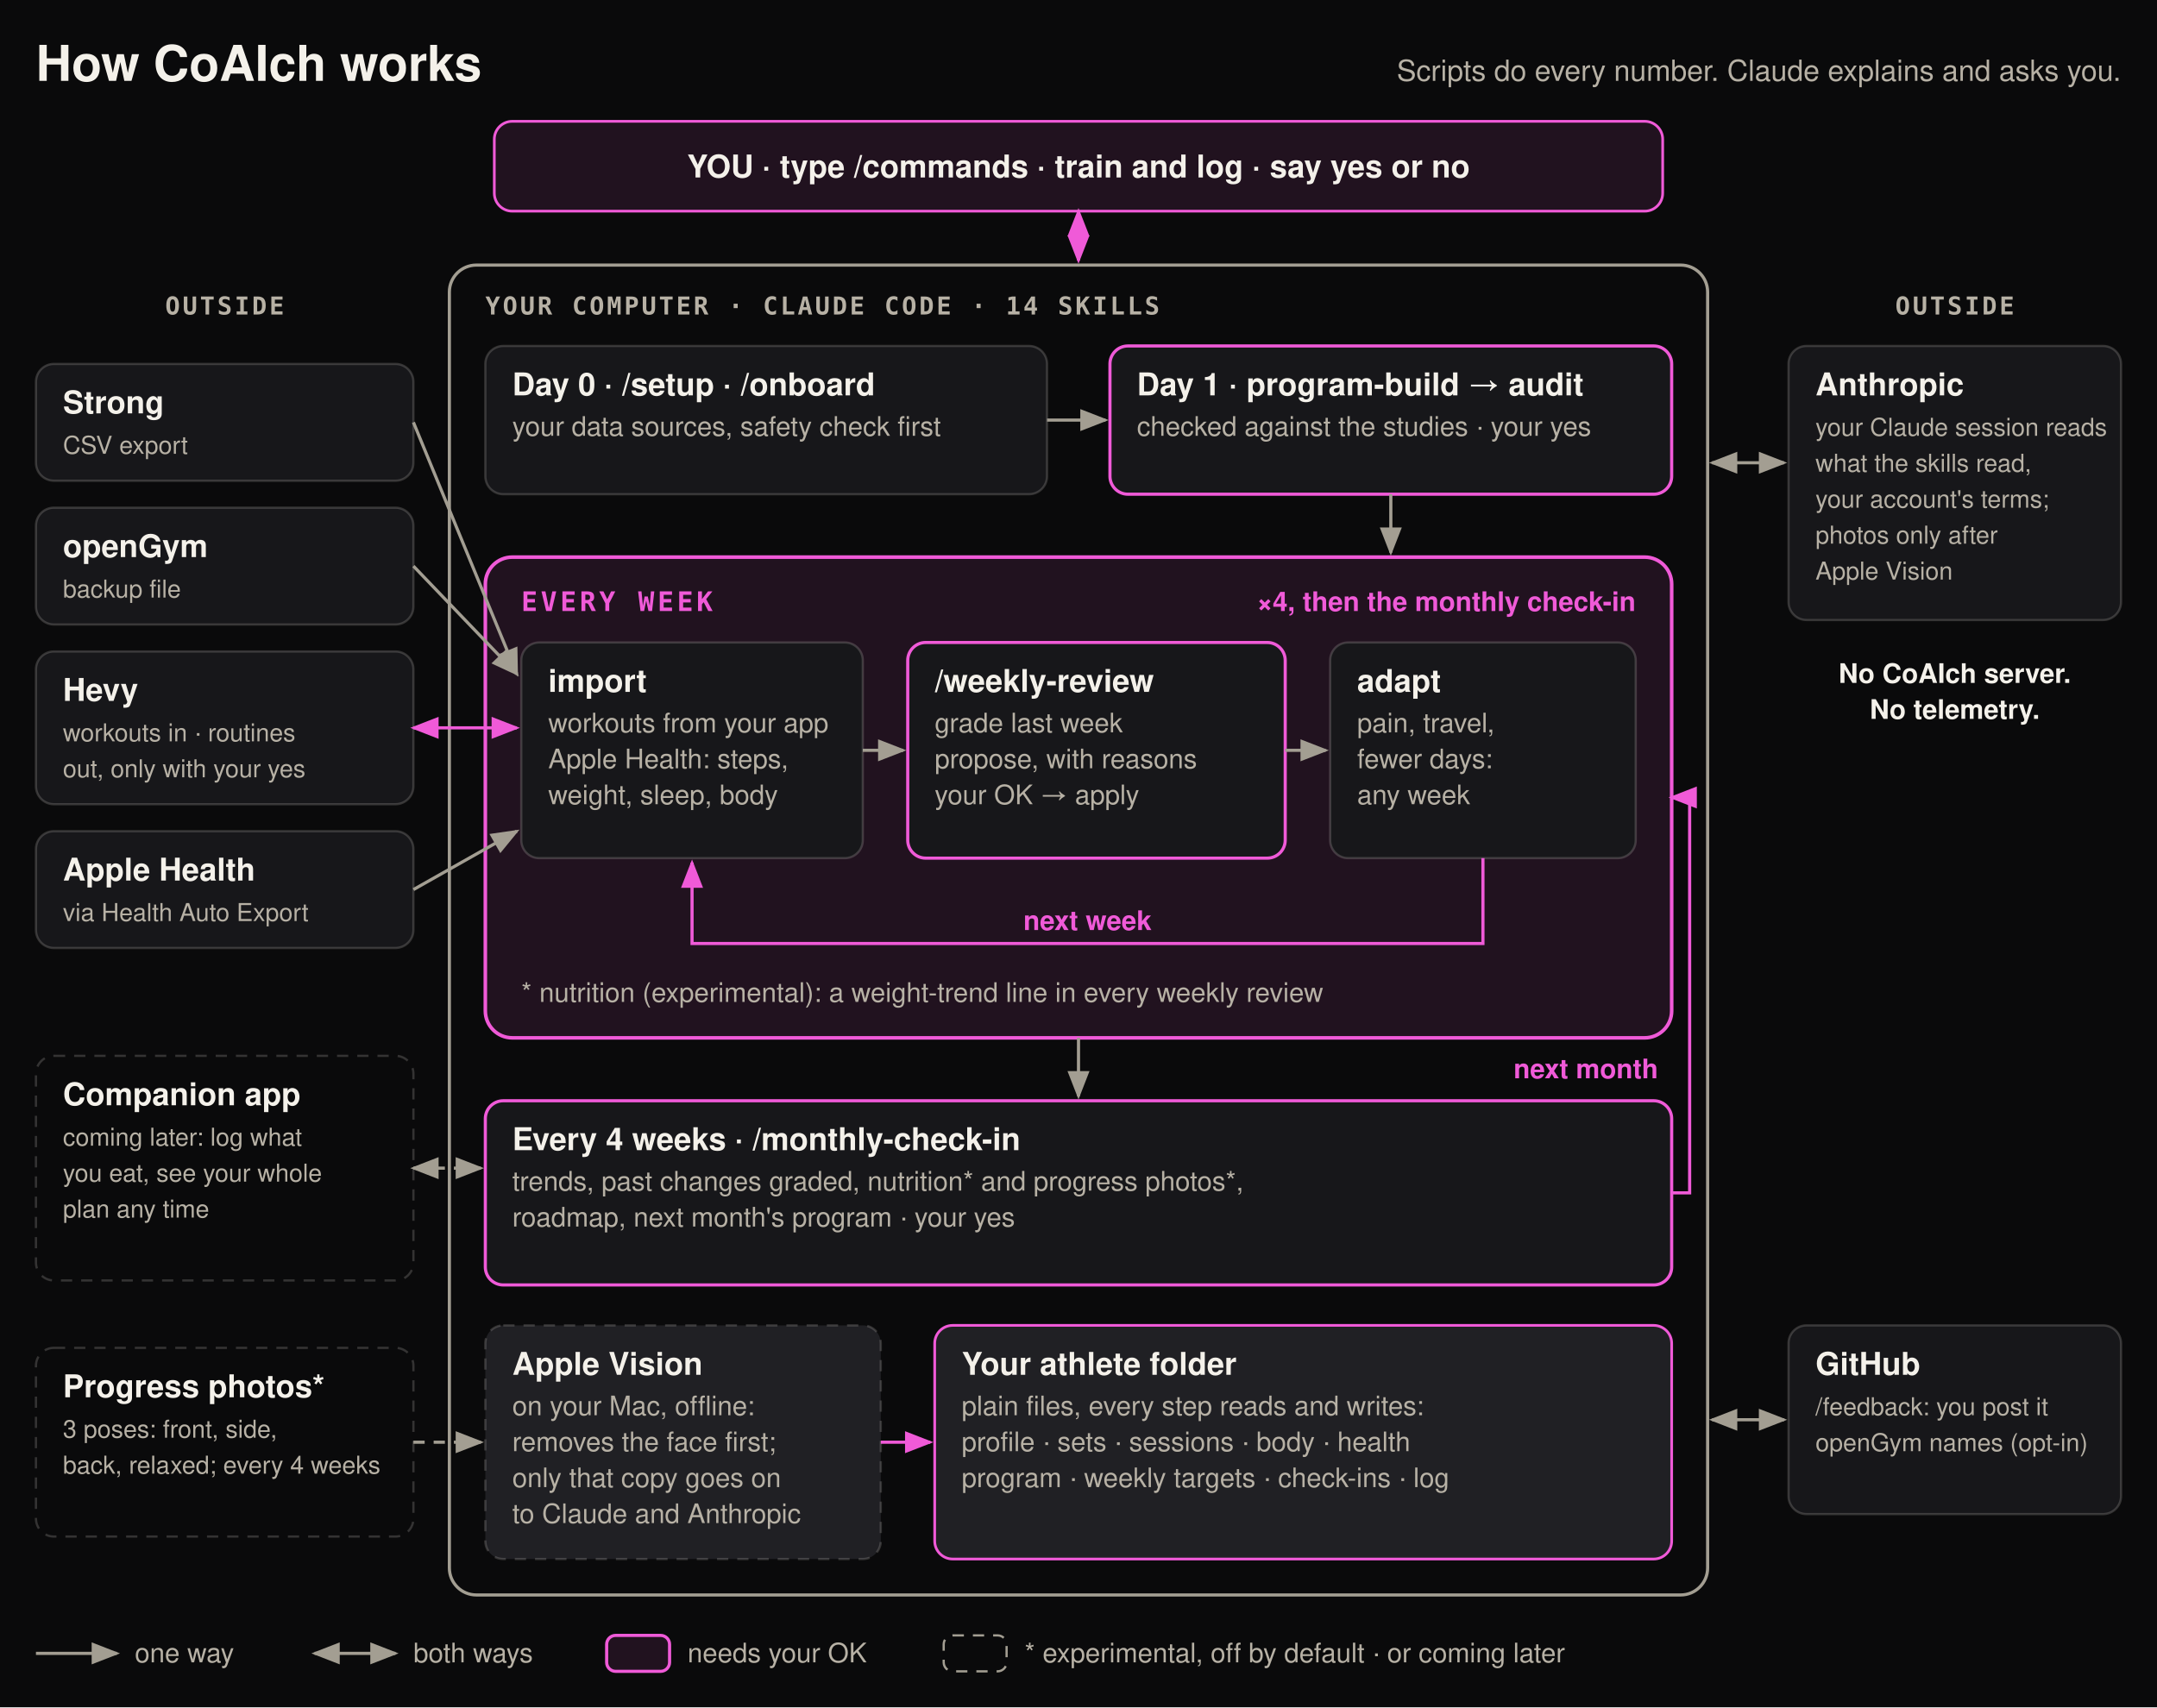
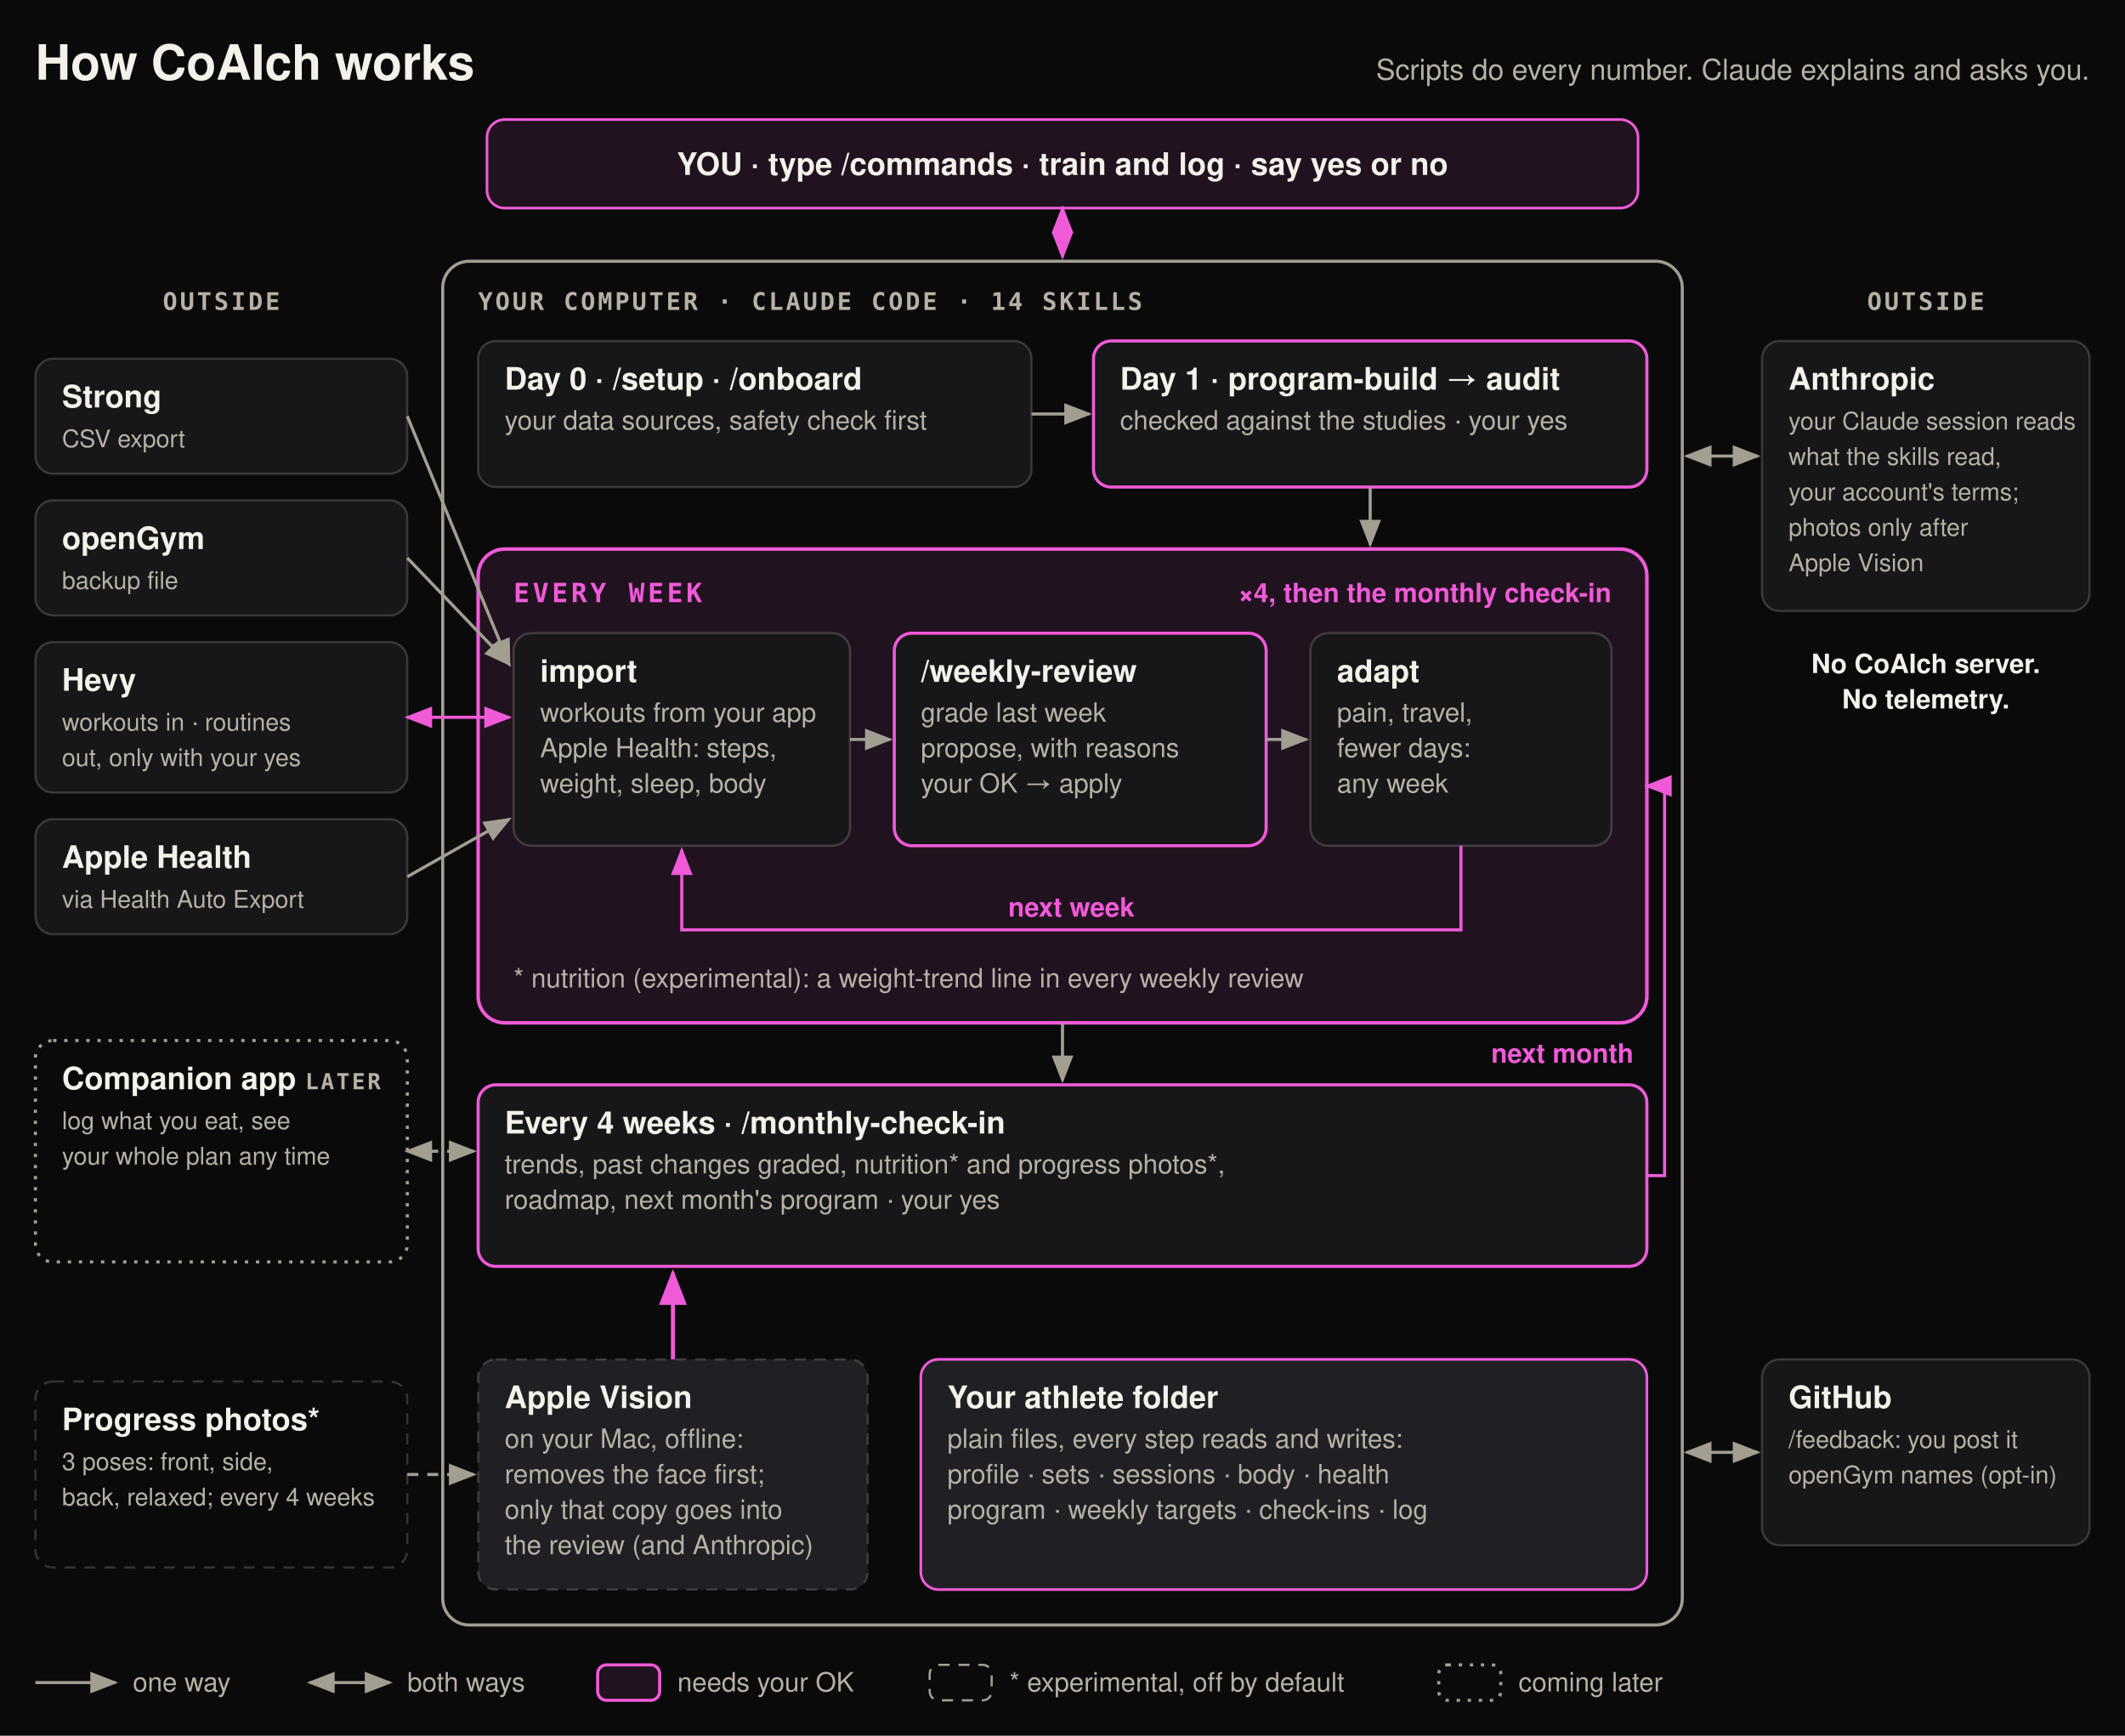
- <svg xmlns="http://www.w3.org/2000/svg" viewBox="0 0 960 760" width="960" height="760" role="img" aria-labelledby="pl-t pl-d">
+ <svg xmlns="http://www.w3.org/2000/svg" viewBox="0 0 960 784" width="960" height="784" role="img" aria-labelledby="pl-t pl-d">
  <defs>
    <marker id="el" markerWidth="9" markerHeight="7" refX="8" refY="3.5" orient="auto">
      <polygon points="0 0, 9 3.5, 0 7" fill="#A39E92" />
    </marker>
    <marker id="sl" markerWidth="9" markerHeight="7" refX="1" refY="3.5" orient="auto">
      <polygon points="9 0, 0 3.5, 9 7" fill="#A39E92" />
    </marker>
    <marker id="ea" markerWidth="9" markerHeight="7" refX="8" refY="3.5" orient="auto">
      <polygon points="0 0, 9 3.5, 0 7" fill="#F05AD8" />
    </marker>
    <marker id="sa" markerWidth="9" markerHeight="7" refX="1" refY="3.5" orient="auto">
      <polygon points="9 0, 0 3.5, 9 7" fill="#F05AD8" />
    </marker>
  </defs>
-   <rect width="960" height="760" fill="#0A0A0B" />
+   <rect width="960" height="784" fill="#0A0A0B" />
  <text x="16" y="36" fill="#F4F1EA" font-size="22" font-weight="700" font-family="Archivo, -apple-system, 'Segoe UI', Helvetica, Arial, sans-serif" text-anchor="start">How CoAIch works</text>
  <text x="944" y="36" fill="#B7B1A5" font-size="13" font-weight="400" font-family="Archivo, -apple-system, 'Segoe UI', Helvetica, Arial, sans-serif" text-anchor="end">Scripts do every number. Claude explains and asks you.</text>
  <rect x="220" y="54" width="520" height="40" rx="8" fill="rgba(240,90,216,0.10)" stroke="#F05AD8" stroke-width="1.2" />
  <text x="480" y="79" fill="#F4F1EA" font-size="14" font-weight="600" font-family="Archivo, -apple-system, 'Segoe UI', Helvetica, Arial, sans-serif" text-anchor="middle">YOU  ·  type /commands  ·  train and log  ·  say yes or no</text>
  <line x1="480" y1="94" x2="480" y2="116" stroke="#F05AD8" stroke-width="1.4" marker-end="url(#ea)" marker-start="url(#sa)" />
-   <rect x="200" y="118" width="560" height="592" rx="12" fill="#0A0A0B" stroke="#A39E92" stroke-width="1.4" />
+   <rect x="200" y="118" width="560" height="616" rx="12" fill="#0A0A0B" stroke="#A39E92" stroke-width="1.4" />
  <text x="216" y="140" fill="#B7B1A5" font-size="11" font-weight="700" font-family="'Geist Mono', ui-monospace, 'SF Mono', Menlo, monospace" text-anchor="start" letter-spacing="0.1em">YOUR COMPUTER  ·  CLAUDE CODE  ·  14 SKILLS</text>
  <rect x="216" y="154" width="250" height="66" rx="8" fill="#17171A" stroke="rgba(244,241,234,0.18)" stroke-width="1" />
  <text x="228" y="176" fill="#F4F1EA" font-size="14" font-weight="700" font-family="Archivo, -apple-system, 'Segoe UI', Helvetica, Arial, sans-serif" text-anchor="start">Day 0 · /setup · /onboard</text>
  <text x="228" y="194" fill="#B7B1A5" font-size="12" font-weight="400" font-family="Archivo, -apple-system, 'Segoe UI', Helvetica, Arial, sans-serif" text-anchor="start">your data sources, safety check first</text>
  <line x1="466" y1="187" x2="492" y2="187" stroke="#A39E92" stroke-width="1.4" marker-end="url(#el)" />
  <rect x="494" y="154" width="250" height="66" rx="8" fill="#17171A" stroke="#F05AD8" stroke-width="1.4" />
  <text x="506" y="176" fill="#F4F1EA" font-size="14" font-weight="700" font-family="Archivo, -apple-system, 'Segoe UI', Helvetica, Arial, sans-serif" text-anchor="start">Day 1 · program-build → audit</text>
  <text x="506" y="194" fill="#B7B1A5" font-size="12" font-weight="400" font-family="Archivo, -apple-system, 'Segoe UI', Helvetica, Arial, sans-serif" text-anchor="start">checked against the studies · your yes</text>
  <line x1="619" y1="220" x2="619" y2="246" stroke="#A39E92" stroke-width="1.4" marker-end="url(#el)" />
  <rect x="216" y="248" width="528" height="214" rx="12" fill="rgba(240,90,216,0.10)" stroke="#F05AD8" stroke-width="1.6" />
  <text x="232" y="272" fill="#F05AD8" font-size="12" font-weight="700" font-family="'Geist Mono', ui-monospace, 'SF Mono', Menlo, monospace" text-anchor="start" letter-spacing="0.12em">EVERY WEEK</text>
  <text x="728" y="272" fill="#F05AD8" font-size="12" font-weight="600" font-family="Archivo, -apple-system, 'Segoe UI', Helvetica, Arial, sans-serif" text-anchor="end">×4, then the monthly check-in</text>
  <rect x="232" y="286" width="152" height="96" rx="8" fill="#17171A" stroke="rgba(244,241,234,0.18)" stroke-width="1" />
  <text x="244" y="308" fill="#F4F1EA" font-size="14" font-weight="700" font-family="Archivo, -apple-system, 'Segoe UI', Helvetica, Arial, sans-serif" text-anchor="start">import</text>
  <text x="244" y="326" fill="#B7B1A5" font-size="12" font-weight="400" font-family="Archivo, -apple-system, 'Segoe UI', Helvetica, Arial, sans-serif" text-anchor="start">workouts from your app</text>
  <text x="244" y="342" fill="#B7B1A5" font-size="12" font-weight="400" font-family="Archivo, -apple-system, 'Segoe UI', Helvetica, Arial, sans-serif" text-anchor="start">Apple Health: steps,</text>
  <text x="244" y="358" fill="#B7B1A5" font-size="12" font-weight="400" font-family="Archivo, -apple-system, 'Segoe UI', Helvetica, Arial, sans-serif" text-anchor="start">weight, sleep, body</text>
  <line x1="384" y1="334" x2="402" y2="334" stroke="#A39E92" stroke-width="1.4" marker-end="url(#el)" />
  <rect x="404" y="286" width="168" height="96" rx="8" fill="#17171A" stroke="#F05AD8" stroke-width="1.4" />
  <text x="416" y="308" fill="#F4F1EA" font-size="14" font-weight="700" font-family="Archivo, -apple-system, 'Segoe UI', Helvetica, Arial, sans-serif" text-anchor="start">/weekly-review</text>
  <text x="416" y="326" fill="#B7B1A5" font-size="12" font-weight="400" font-family="Archivo, -apple-system, 'Segoe UI', Helvetica, Arial, sans-serif" text-anchor="start">grade last week</text>
  <text x="416" y="342" fill="#B7B1A5" font-size="12" font-weight="400" font-family="Archivo, -apple-system, 'Segoe UI', Helvetica, Arial, sans-serif" text-anchor="start">propose, with reasons</text>
  <text x="416" y="358" fill="#B7B1A5" font-size="12" font-weight="400" font-family="Archivo, -apple-system, 'Segoe UI', Helvetica, Arial, sans-serif" text-anchor="start">your OK → apply</text>
  <line x1="572" y1="334" x2="590" y2="334" stroke="#A39E92" stroke-width="1.4" marker-end="url(#el)" />
  <rect x="592" y="286" width="136" height="96" rx="8" fill="#17171A" stroke="rgba(244,241,234,0.18)" stroke-width="1" />
  <text x="604" y="308" fill="#F4F1EA" font-size="14" font-weight="700" font-family="Archivo, -apple-system, 'Segoe UI', Helvetica, Arial, sans-serif" text-anchor="start">adapt</text>
  <text x="604" y="326" fill="#B7B1A5" font-size="12" font-weight="400" font-family="Archivo, -apple-system, 'Segoe UI', Helvetica, Arial, sans-serif" text-anchor="start">pain, travel,</text>
  <text x="604" y="342" fill="#B7B1A5" font-size="12" font-weight="400" font-family="Archivo, -apple-system, 'Segoe UI', Helvetica, Arial, sans-serif" text-anchor="start">fewer days:</text>
  <text x="604" y="358" fill="#B7B1A5" font-size="12" font-weight="400" font-family="Archivo, -apple-system, 'Segoe UI', Helvetica, Arial, sans-serif" text-anchor="start">any week</text>
  <path d="M660 382 V420 H308 V384" fill="none" stroke="#F05AD8" stroke-width="1.4" marker-end="url(#ea)" />
  <text x="484" y="414" fill="#F05AD8" font-size="12" font-weight="600" font-family="Archivo, -apple-system, 'Segoe UI', Helvetica, Arial, sans-serif" text-anchor="middle">next week</text>
  <text x="232" y="446" fill="#B7B1A5" font-size="12" font-weight="400" font-family="Archivo, -apple-system, 'Segoe UI', Helvetica, Arial, sans-serif" text-anchor="start">* nutrition (experimental): a weight-trend line in every weekly review</text>
  <line x1="480" y1="462" x2="480" y2="488" stroke="#A39E92" stroke-width="1.4" marker-end="url(#el)" />
  <rect x="216" y="490" width="528" height="82" rx="8" fill="#17171A" stroke="#F05AD8" stroke-width="1.4" />
  <text x="228" y="512" fill="#F4F1EA" font-size="14" font-weight="700" font-family="Archivo, -apple-system, 'Segoe UI', Helvetica, Arial, sans-serif" text-anchor="start">Every 4 weeks · /monthly-check-in</text>
  <text x="228" y="530" fill="#B7B1A5" font-size="12" font-weight="400" font-family="Archivo, -apple-system, 'Segoe UI', Helvetica, Arial, sans-serif" text-anchor="start">trends, past changes graded, nutrition* and progress photos*,</text>
  <text x="228" y="546" fill="#B7B1A5" font-size="12" font-weight="400" font-family="Archivo, -apple-system, 'Segoe UI', Helvetica, Arial, sans-serif" text-anchor="start">roadmap, next month's program · your yes</text>
  <path d="M744 531 H752 V355 H744" fill="none" stroke="#F05AD8" stroke-width="1.4" marker-end="url(#ea)" />
  <text x="738" y="480" fill="#F05AD8" font-size="12" font-weight="600" font-family="Archivo, -apple-system, 'Segoe UI', Helvetica, Arial, sans-serif" text-anchor="end">next month</text>
-   <rect x="416" y="590" width="328" height="104" rx="8" fill="#202024" stroke="#F05AD8" stroke-width="1.2" />
-   <text x="428" y="612" fill="#F4F1EA" font-size="14" font-weight="700" font-family="Archivo, -apple-system, 'Segoe UI', Helvetica, Arial, sans-serif" text-anchor="start">Your athlete folder</text>
-   <text x="428" y="630" fill="#B7B1A5" font-size="12" font-weight="400" font-family="Archivo, -apple-system, 'Segoe UI', Helvetica, Arial, sans-serif" text-anchor="start">plain files, every step reads and writes:</text>
-   <text x="428" y="646" fill="#B7B1A5" font-size="12" font-weight="400" font-family="Archivo, -apple-system, 'Segoe UI', Helvetica, Arial, sans-serif" text-anchor="start">profile · sets · sessions · body · health</text>
-   <text x="428" y="662" fill="#B7B1A5" font-size="12" font-weight="400" font-family="Archivo, -apple-system, 'Segoe UI', Helvetica, Arial, sans-serif" text-anchor="start">program · weekly targets · check-ins · log</text>
-   <rect x="216" y="590" width="176" height="104" rx="8" fill="#202024" stroke="rgba(244,241,234,0.18)" stroke-width="1" stroke-dasharray="5 4" />
-   <text x="228" y="612" fill="#F4F1EA" font-size="14" font-weight="700" font-family="Archivo, -apple-system, 'Segoe UI', Helvetica, Arial, sans-serif" text-anchor="start">Apple Vision</text>
-   <text x="228" y="630" fill="#B7B1A5" font-size="12" font-weight="400" font-family="Archivo, -apple-system, 'Segoe UI', Helvetica, Arial, sans-serif" text-anchor="start">on your Mac, offline:</text>
-   <text x="228" y="646" fill="#B7B1A5" font-size="12" font-weight="400" font-family="Archivo, -apple-system, 'Segoe UI', Helvetica, Arial, sans-serif" text-anchor="start">removes the face first;</text>
-   <text x="228" y="662" fill="#B7B1A5" font-size="12" font-weight="400" font-family="Archivo, -apple-system, 'Segoe UI', Helvetica, Arial, sans-serif" text-anchor="start">only that copy goes on</text>
-   <text x="228" y="678" fill="#B7B1A5" font-size="12" font-weight="400" font-family="Archivo, -apple-system, 'Segoe UI', Helvetica, Arial, sans-serif" text-anchor="start">to Claude and Anthropic</text>
+   <rect x="416" y="614" width="328" height="104" rx="8" fill="#202024" stroke="#F05AD8" stroke-width="1.2" />
+   <text x="428" y="636" fill="#F4F1EA" font-size="14" font-weight="700" font-family="Archivo, -apple-system, 'Segoe UI', Helvetica, Arial, sans-serif" text-anchor="start">Your athlete folder</text>
+   <text x="428" y="654" fill="#B7B1A5" font-size="12" font-weight="400" font-family="Archivo, -apple-system, 'Segoe UI', Helvetica, Arial, sans-serif" text-anchor="start">plain files, every step reads and writes:</text>
+   <text x="428" y="670" fill="#B7B1A5" font-size="12" font-weight="400" font-family="Archivo, -apple-system, 'Segoe UI', Helvetica, Arial, sans-serif" text-anchor="start">profile · sets · sessions · body · health</text>
+   <text x="428" y="686" fill="#B7B1A5" font-size="12" font-weight="400" font-family="Archivo, -apple-system, 'Segoe UI', Helvetica, Arial, sans-serif" text-anchor="start">program · weekly targets · check-ins · log</text>
+   <rect x="216" y="614" width="176" height="104" rx="8" fill="#202024" stroke="rgba(244,241,234,0.18)" stroke-width="1" stroke-dasharray="5 4" />
+   <text x="228" y="636" fill="#F4F1EA" font-size="14" font-weight="700" font-family="Archivo, -apple-system, 'Segoe UI', Helvetica, Arial, sans-serif" text-anchor="start">Apple Vision</text>
+   <text x="228" y="654" fill="#B7B1A5" font-size="12" font-weight="400" font-family="Archivo, -apple-system, 'Segoe UI', Helvetica, Arial, sans-serif" text-anchor="start">on your Mac, offline:</text>
+   <text x="228" y="670" fill="#B7B1A5" font-size="12" font-weight="400" font-family="Archivo, -apple-system, 'Segoe UI', Helvetica, Arial, sans-serif" text-anchor="start">removes the face first;</text>
+   <text x="228" y="686" fill="#B7B1A5" font-size="12" font-weight="400" font-family="Archivo, -apple-system, 'Segoe UI', Helvetica, Arial, sans-serif" text-anchor="start">only that copy goes into</text>
+   <text x="228" y="702" fill="#B7B1A5" font-size="12" font-weight="400" font-family="Archivo, -apple-system, 'Segoe UI', Helvetica, Arial, sans-serif" text-anchor="start">the review (and Anthropic)</text>
  <text x="100" y="140" fill="#B7B1A5" font-size="11" font-weight="700" font-family="'Geist Mono', ui-monospace, 'SF Mono', Menlo, monospace" text-anchor="middle" letter-spacing="0.1em">OUTSIDE</text>
  <rect x="16" y="162" width="168" height="52" rx="8" fill="#17171A" stroke="rgba(244,241,234,0.18)" stroke-width="1" />
  <text x="28" y="184" fill="#F4F1EA" font-size="14" font-weight="700" font-family="Archivo, -apple-system, 'Segoe UI', Helvetica, Arial, sans-serif" text-anchor="start">Strong</text>
  <text x="28" y="202" fill="#B7B1A5" font-size="11" font-weight="400" font-family="Archivo, -apple-system, 'Segoe UI', Helvetica, Arial, sans-serif" text-anchor="start">CSV export</text>
  <line x1="184" y1="188" x2="230" y2="300" stroke="#A39E92" stroke-width="1.4" marker-end="url(#el)" />
  <rect x="16" y="226" width="168" height="52" rx="8" fill="#17171A" stroke="rgba(244,241,234,0.18)" stroke-width="1" />
  <text x="28" y="248" fill="#F4F1EA" font-size="14" font-weight="700" font-family="Archivo, -apple-system, 'Segoe UI', Helvetica, Arial, sans-serif" text-anchor="start">openGym</text>
  <text x="28" y="266" fill="#B7B1A5" font-size="11" font-weight="400" font-family="Archivo, -apple-system, 'Segoe UI', Helvetica, Arial, sans-serif" text-anchor="start">backup file</text>
  <line x1="184" y1="252" x2="230" y2="300" stroke="#A39E92" stroke-width="1.4" marker-end="url(#el)" />
  <rect x="16" y="290" width="168" height="68" rx="8" fill="#17171A" stroke="rgba(244,241,234,0.18)" stroke-width="1" />
  <text x="28" y="312" fill="#F4F1EA" font-size="14" font-weight="700" font-family="Archivo, -apple-system, 'Segoe UI', Helvetica, Arial, sans-serif" text-anchor="start">Hevy</text>
  <text x="28" y="330" fill="#B7B1A5" font-size="11" font-weight="400" font-family="Archivo, -apple-system, 'Segoe UI', Helvetica, Arial, sans-serif" text-anchor="start">workouts in · routines</text>
  <text x="28" y="346" fill="#B7B1A5" font-size="11" font-weight="400" font-family="Archivo, -apple-system, 'Segoe UI', Helvetica, Arial, sans-serif" text-anchor="start">out, only with your yes</text>
  <line x1="184" y1="324" x2="230" y2="324" stroke="#F05AD8" stroke-width="1.4" marker-end="url(#ea)" marker-start="url(#sa)" />
  <rect x="16" y="370" width="168" height="52" rx="8" fill="#17171A" stroke="rgba(244,241,234,0.18)" stroke-width="1" />
  <text x="28" y="392" fill="#F4F1EA" font-size="14" font-weight="700" font-family="Archivo, -apple-system, 'Segoe UI', Helvetica, Arial, sans-serif" text-anchor="start">Apple Health</text>
  <text x="28" y="410" fill="#B7B1A5" font-size="11" font-weight="400" font-family="Archivo, -apple-system, 'Segoe UI', Helvetica, Arial, sans-serif" text-anchor="start">via Health Auto Export</text>
  <line x1="184" y1="396" x2="230" y2="370" stroke="#A39E92" stroke-width="1.4" marker-end="url(#el)" />
-   <rect x="16" y="600" width="168" height="84" rx="8" fill="#0A0A0B" stroke="rgba(244,241,234,0.18)" stroke-width="1" stroke-dasharray="5 4" />
-   <text x="28" y="622" fill="#F4F1EA" font-size="14" font-weight="700" font-family="Archivo, -apple-system, 'Segoe UI', Helvetica, Arial, sans-serif" text-anchor="start">Progress photos*</text>
-   <text x="28" y="640" fill="#B7B1A5" font-size="11" font-weight="400" font-family="Archivo, -apple-system, 'Segoe UI', Helvetica, Arial, sans-serif" text-anchor="start">3 poses: front, side,</text>
-   <text x="28" y="656" fill="#B7B1A5" font-size="11" font-weight="400" font-family="Archivo, -apple-system, 'Segoe UI', Helvetica, Arial, sans-serif" text-anchor="start">back, relaxed; every 4 weeks</text>
-   <line x1="184" y1="642" x2="214" y2="642" stroke="#A39E92" stroke-width="1.4" stroke-dasharray="5 4" marker-end="url(#el)" />
-   <line x1="392" y1="642" x2="414" y2="642" stroke="#F05AD8" stroke-width="1.4" marker-end="url(#ea)" />
-   <rect x="16" y="470" width="168" height="100" rx="8" fill="#0A0A0B" stroke="rgba(244,241,234,0.18)" stroke-width="1" stroke-dasharray="5 4" />
+   <rect x="16" y="624" width="168" height="84" rx="8" fill="#0A0A0B" stroke="rgba(244,241,234,0.18)" stroke-width="1" stroke-dasharray="5 4" />
+   <text x="28" y="646" fill="#F4F1EA" font-size="14" font-weight="700" font-family="Archivo, -apple-system, 'Segoe UI', Helvetica, Arial, sans-serif" text-anchor="start">Progress photos*</text>
+   <text x="28" y="664" fill="#B7B1A5" font-size="11" font-weight="400" font-family="Archivo, -apple-system, 'Segoe UI', Helvetica, Arial, sans-serif" text-anchor="start">3 poses: front, side,</text>
+   <text x="28" y="680" fill="#B7B1A5" font-size="11" font-weight="400" font-family="Archivo, -apple-system, 'Segoe UI', Helvetica, Arial, sans-serif" text-anchor="start">back, relaxed; every 4 weeks</text>
+   <line x1="184" y1="666" x2="214" y2="666" stroke="#A39E92" stroke-width="1.4" stroke-dasharray="5 4" marker-end="url(#el)" />
+   <line x1="304" y1="614" x2="304" y2="575" stroke="#F05AD8" stroke-width="1.8" marker-end="url(#ea)" />
+   <rect x="16" y="470" width="168" height="100" rx="8" fill="#0A0A0B" stroke="#A39E92" stroke-width="1.4" stroke-dasharray="1.5 3.5" />
  <text x="28" y="492" fill="#F4F1EA" font-size="14" font-weight="700" font-family="Archivo, -apple-system, 'Segoe UI', Helvetica, Arial, sans-serif" text-anchor="start">Companion app</text>
-   <text x="28" y="510" fill="#B7B1A5" font-size="11" font-weight="400" font-family="Archivo, -apple-system, 'Segoe UI', Helvetica, Arial, sans-serif" text-anchor="start">coming later: log what</text>
-   <text x="28" y="526" fill="#B7B1A5" font-size="11" font-weight="400" font-family="Archivo, -apple-system, 'Segoe UI', Helvetica, Arial, sans-serif" text-anchor="start">you eat, see your whole</text>
-   <text x="28" y="542" fill="#B7B1A5" font-size="11" font-weight="400" font-family="Archivo, -apple-system, 'Segoe UI', Helvetica, Arial, sans-serif" text-anchor="start">plan any time</text>
+   <text x="28" y="510" fill="#B7B1A5" font-size="11" font-weight="400" font-family="Archivo, -apple-system, 'Segoe UI', Helvetica, Arial, sans-serif" text-anchor="start">log what you eat, see</text>
+   <text x="28" y="526" fill="#B7B1A5" font-size="11" font-weight="400" font-family="Archivo, -apple-system, 'Segoe UI', Helvetica, Arial, sans-serif" text-anchor="start">your whole plan any time</text>
+   <text x="172" y="492" fill="#B7B1A5" font-size="10" font-weight="700" font-family="'Geist Mono', ui-monospace, 'SF Mono', Menlo, monospace" text-anchor="end" letter-spacing="0.1em">LATER</text>
  <line x1="184" y1="520" x2="214" y2="520" stroke="#A39E92" stroke-width="1.4" stroke-dasharray="5 4" marker-end="url(#el)" marker-start="url(#sl)" />
  <text x="870" y="140" fill="#B7B1A5" font-size="11" font-weight="700" font-family="'Geist Mono', ui-monospace, 'SF Mono', Menlo, monospace" text-anchor="middle" letter-spacing="0.1em">OUTSIDE</text>
-   <rect x="796" y="590" width="148" height="84" rx="8" fill="#17171A" stroke="rgba(244,241,234,0.18)" stroke-width="1" />
-   <text x="808" y="612" fill="#F4F1EA" font-size="14" font-weight="700" font-family="Archivo, -apple-system, 'Segoe UI', Helvetica, Arial, sans-serif" text-anchor="start">GitHub</text>
-   <text x="808" y="630" fill="#B7B1A5" font-size="11" font-weight="400" font-family="Archivo, -apple-system, 'Segoe UI', Helvetica, Arial, sans-serif" text-anchor="start">/feedback: you post it</text>
-   <text x="808" y="646" fill="#B7B1A5" font-size="11" font-weight="400" font-family="Archivo, -apple-system, 'Segoe UI', Helvetica, Arial, sans-serif" text-anchor="start">openGym names (opt-in)</text>
-   <line x1="762" y1="632" x2="794" y2="632" stroke="#A39E92" stroke-width="1.4" marker-end="url(#el)" marker-start="url(#sl)" />
+   <rect x="796" y="614" width="148" height="84" rx="8" fill="#17171A" stroke="rgba(244,241,234,0.18)" stroke-width="1" />
+   <text x="808" y="636" fill="#F4F1EA" font-size="14" font-weight="700" font-family="Archivo, -apple-system, 'Segoe UI', Helvetica, Arial, sans-serif" text-anchor="start">GitHub</text>
+   <text x="808" y="654" fill="#B7B1A5" font-size="11" font-weight="400" font-family="Archivo, -apple-system, 'Segoe UI', Helvetica, Arial, sans-serif" text-anchor="start">/feedback: you post it</text>
+   <text x="808" y="670" fill="#B7B1A5" font-size="11" font-weight="400" font-family="Archivo, -apple-system, 'Segoe UI', Helvetica, Arial, sans-serif" text-anchor="start">openGym names (opt-in)</text>
+   <line x1="762" y1="656" x2="794" y2="656" stroke="#A39E92" stroke-width="1.4" marker-end="url(#el)" marker-start="url(#sl)" />
  <rect x="796" y="154" width="148" height="122" rx="8" fill="#17171A" stroke="rgba(244,241,234,0.18)" stroke-width="1" />
  <text x="808" y="176" fill="#F4F1EA" font-size="14" font-weight="700" font-family="Archivo, -apple-system, 'Segoe UI', Helvetica, Arial, sans-serif" text-anchor="start">Anthropic</text>
  <text x="808" y="194" fill="#B7B1A5" font-size="11" font-weight="400" font-family="Archivo, -apple-system, 'Segoe UI', Helvetica, Arial, sans-serif" text-anchor="start">your Claude session reads</text>
  <text x="808" y="210" fill="#B7B1A5" font-size="11" font-weight="400" font-family="Archivo, -apple-system, 'Segoe UI', Helvetica, Arial, sans-serif" text-anchor="start">what the skills read,</text>
  <text x="808" y="226" fill="#B7B1A5" font-size="11" font-weight="400" font-family="Archivo, -apple-system, 'Segoe UI', Helvetica, Arial, sans-serif" text-anchor="start">your account's terms;</text>
  <text x="808" y="242" fill="#B7B1A5" font-size="11" font-weight="400" font-family="Archivo, -apple-system, 'Segoe UI', Helvetica, Arial, sans-serif" text-anchor="start">photos only after</text>
  <text x="808" y="258" fill="#B7B1A5" font-size="11" font-weight="400" font-family="Archivo, -apple-system, 'Segoe UI', Helvetica, Arial, sans-serif" text-anchor="start">Apple Vision</text>
  <line x1="762" y1="206" x2="794" y2="206" stroke="#A39E92" stroke-width="1.4" marker-end="url(#el)" marker-start="url(#sl)" />
  <text x="870" y="304" fill="#F4F1EA" font-size="12" font-weight="700" font-family="Archivo, -apple-system, 'Segoe UI', Helvetica, Arial, sans-serif" text-anchor="middle">No CoAIch server.</text>
  <text x="870" y="320" fill="#F4F1EA" font-size="12" font-weight="700" font-family="Archivo, -apple-system, 'Segoe UI', Helvetica, Arial, sans-serif" text-anchor="middle">No telemetry.</text>
-   <line x1="16" y1="736" x2="52" y2="736" stroke="#A39E92" stroke-width="1.4" marker-end="url(#el)" />
-   <text x="60" y="740" fill="#B7B1A5" font-size="12" font-weight="400" font-family="Archivo, -apple-system, 'Segoe UI', Helvetica, Arial, sans-serif" text-anchor="start">one way</text>
-   <line x1="140" y1="736" x2="176" y2="736" stroke="#A39E92" stroke-width="1.4" marker-end="url(#el)" marker-start="url(#sl)" />
-   <text x="184" y="740" fill="#B7B1A5" font-size="12" font-weight="400" font-family="Archivo, -apple-system, 'Segoe UI', Helvetica, Arial, sans-serif" text-anchor="start">both ways</text>
-   <rect x="270" y="728" width="28" height="16" rx="4" fill="rgba(240,90,216,0.10)" stroke="#F05AD8" stroke-width="1.4" />
-   <text x="306" y="740" fill="#B7B1A5" font-size="12" font-weight="400" font-family="Archivo, -apple-system, 'Segoe UI', Helvetica, Arial, sans-serif" text-anchor="start">needs your OK</text>
-   <rect x="420" y="728" width="28" height="16" rx="4" fill="#0A0A0B" stroke="#A39E92" stroke-width="1" stroke-dasharray="5 4" />
-   <text x="456" y="740" fill="#B7B1A5" font-size="12" font-weight="400" font-family="Archivo, -apple-system, 'Segoe UI', Helvetica, Arial, sans-serif" text-anchor="start">* experimental, off by default · or coming later</text>
+   <line x1="16" y1="760" x2="52" y2="760" stroke="#A39E92" stroke-width="1.4" marker-end="url(#el)" />
+   <text x="60" y="764" fill="#B7B1A5" font-size="12" font-weight="400" font-family="Archivo, -apple-system, 'Segoe UI', Helvetica, Arial, sans-serif" text-anchor="start">one way</text>
+   <line x1="140" y1="760" x2="176" y2="760" stroke="#A39E92" stroke-width="1.4" marker-end="url(#el)" marker-start="url(#sl)" />
+   <text x="184" y="764" fill="#B7B1A5" font-size="12" font-weight="400" font-family="Archivo, -apple-system, 'Segoe UI', Helvetica, Arial, sans-serif" text-anchor="start">both ways</text>
+   <rect x="270" y="752" width="28" height="16" rx="4" fill="rgba(240,90,216,0.10)" stroke="#F05AD8" stroke-width="1.4" />
+   <text x="306" y="764" fill="#B7B1A5" font-size="12" font-weight="400" font-family="Archivo, -apple-system, 'Segoe UI', Helvetica, Arial, sans-serif" text-anchor="start">needs your OK</text>
+   <rect x="420" y="752" width="28" height="16" rx="4" fill="#0A0A0B" stroke="#A39E92" stroke-width="1" stroke-dasharray="5 4" />
+   <text x="456" y="764" fill="#B7B1A5" font-size="12" font-weight="400" font-family="Archivo, -apple-system, 'Segoe UI', Helvetica, Arial, sans-serif" text-anchor="start">* experimental, off by default</text>
+   <rect x="650" y="752" width="28" height="16" rx="4" fill="#0A0A0B" stroke="#A39E92" stroke-width="1.4" stroke-dasharray="1.5 3.5" />
+   <text x="686" y="764" fill="#B7B1A5" font-size="12" font-weight="400" font-family="Archivo, -apple-system, 'Segoe UI', Helvetica, Arial, sans-serif" text-anchor="start">coming later</text>
</svg>
